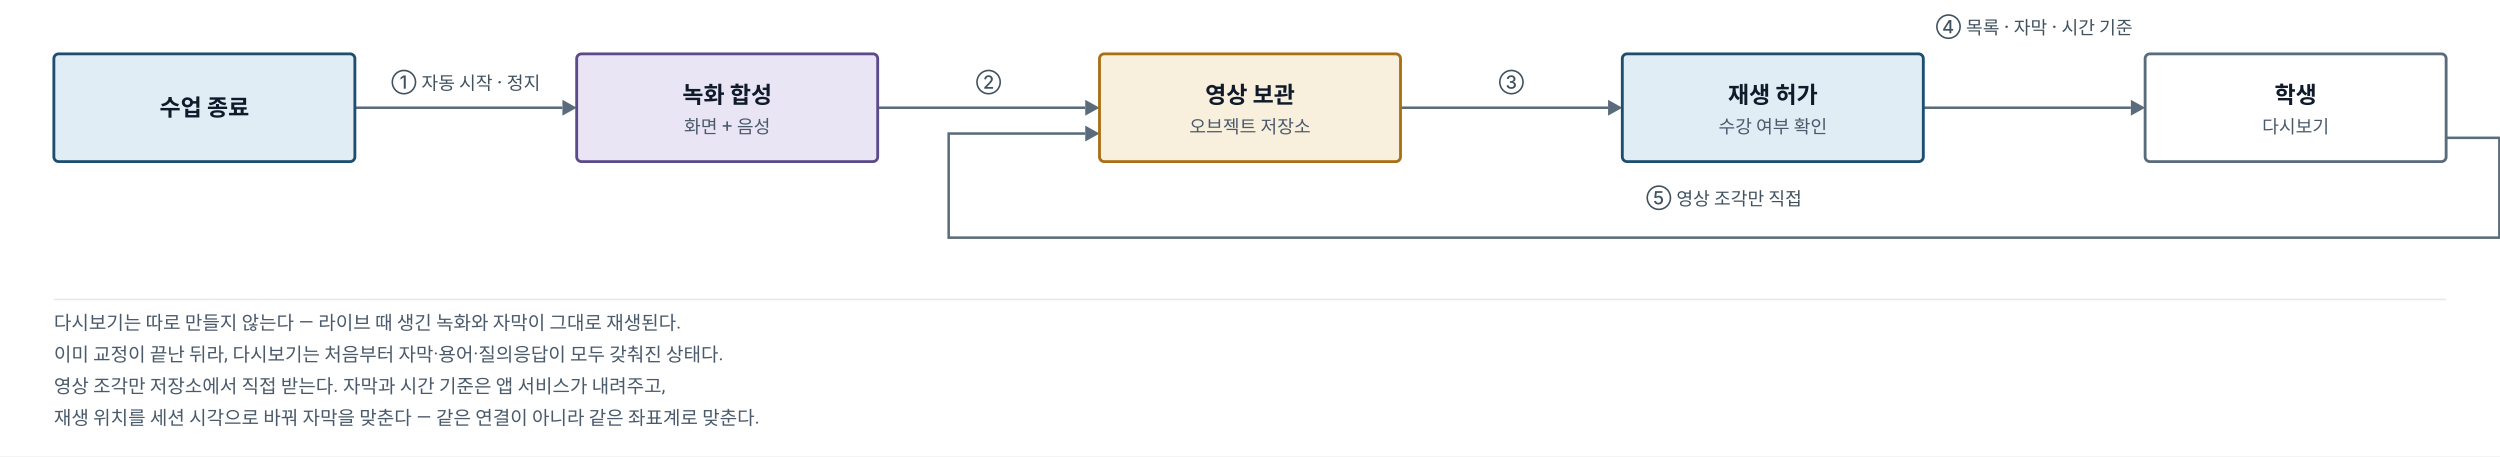
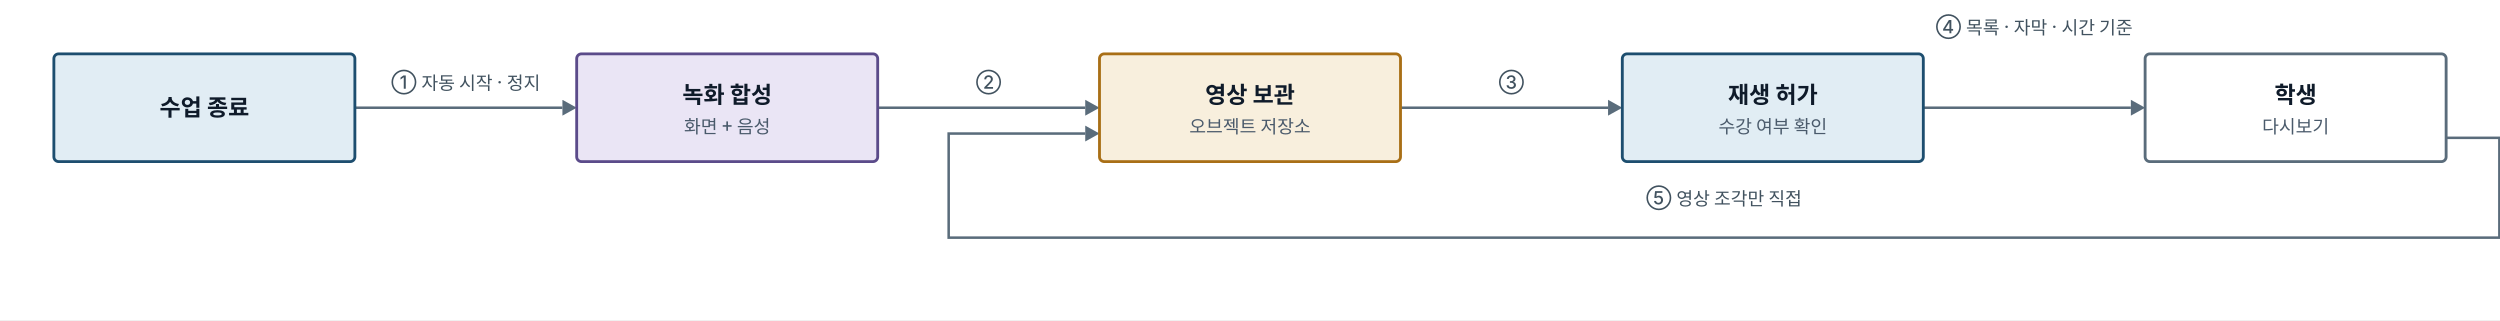
- <svg xmlns="http://www.w3.org/2000/svg" viewBox="0 0 1578 288" width="1578" height="288" role="img">
+ <svg xmlns="http://www.w3.org/2000/svg" viewBox="0 0 1578 202" width="1578" height="202" role="img">
  <style>text{font-family:system-ui,-apple-system,"Segoe UI",Roboto,"Malgun Gothic","Apple SD Gothic Neo","Noto Sans KR",sans-serif}</style>
  <rect width="100%" height="100%" fill="#FFFFFF" />
  <path d="M224.0,68.0 H355.0" fill="none" stroke="#5A6C7B" stroke-width="1.6" />
  <path d="M364.0,68.0 l-9,-5 l0,10 z" fill="#5A6C7B" />
  <path d="M554.0,68.0 H685.0" fill="none" stroke="#5A6C7B" stroke-width="1.6" />
  <path d="M694.0,68.0 l-9,-5 l0,10 z" fill="#5A6C7B" />
  <path d="M884.0,68.0 H1015.0" fill="none" stroke="#5A6C7B" stroke-width="1.6" />
  <path d="M1024.0,68.0 l-9,-5 l0,10 z" fill="#5A6C7B" />
  <path d="M1214.0,68.0 H1345.0" fill="none" stroke="#5A6C7B" stroke-width="1.6" />
  <path d="M1354.0,68.0 l-9,-5 l0,10 z" fill="#5A6C7B" />
  <path d="M1544.0,87.0 H1577.6 V150.0 H598.8 V84.3 H685.0" fill="none" stroke="#5A6C7B" stroke-width="1.6" />
  <path d="M694.0,84.3 l-9,-5 l0,10 z" fill="#5A6C7B" />
  <rect x="231.4" y="45.4" width="125.1" height="17.8" fill="#FFFFFF" rx="2" />
  <text x="294.0" y="56.0" text-anchor="middle" font-size="11.5" fill="#41525F" font-weight="500">① 자동 시작 · 정지</text>
  <rect x="611.8" y="45.4" width="24.5" height="17.8" fill="#FFFFFF" rx="2" />
  <text x="624.0" y="56.0" text-anchor="middle" font-size="11.5" fill="#41525F" font-weight="500">②</text>
  <rect x="941.8" y="45.4" width="24.5" height="17.8" fill="#FFFFFF" rx="2" />
  <text x="954.0" y="56.0" text-anchor="middle" font-size="11.5" fill="#41525F" font-weight="500">③</text>
  <rect x="1200.5" y="10.4" width="167.1" height="17.8" fill="#FFFFFF" rx="2" />
  <text x="1284.0" y="21.0" text-anchor="middle" font-size="11.5" fill="#41525F" font-weight="500">④ 목록 · 자막 · 시간 기준</text>
  <rect x="1026.2" y="118.4" width="124.0" height="17.8" fill="#FFFFFF" rx="2" />
  <text x="1088.2" y="129.0" text-anchor="middle" font-size="11.5" fill="#41525F" font-weight="500">⑤ 영상 조각만 직접</text>
  <rect x="34.0" y="34.0" width="190.0" height="68.0" rx="3" fill="#E1EDF4" stroke="#1D4E6F" stroke-width="1.8" />
  <text x="129.0" y="73.0" text-anchor="middle" font-size="14.5" font-weight="650" fill="#0F1B2A">수업 종료</text>
  <rect x="364.0" y="34.0" width="190.0" height="68.0" rx="3" fill="#EAE5F5" stroke="#5B4B8A" stroke-width="1.8" />
  <text x="459.0" y="65.0" text-anchor="middle" font-size="14.5" font-weight="650" fill="#0F1B2A">녹화 합성</text>
  <text x="459.0" y="84.0" text-anchor="middle" font-size="11.5" fill="#4A5A6B">화면 + 음성</text>
  <rect x="694.0" y="34.0" width="190.0" height="68.0" rx="3" fill="#F8EFDD" stroke="#A96F16" stroke-width="1.8" />
  <text x="789.0" y="65.0" text-anchor="middle" font-size="14.5" font-weight="650" fill="#0F1B2A">영상 보관</text>
  <text x="789.0" y="84.0" text-anchor="middle" font-size="11.5" fill="#4A5A6B">오브젝트 저장소</text>
  <rect x="1024.0" y="34.0" width="190.0" height="68.0" rx="3" fill="#E1EDF4" stroke="#1D4E6F" stroke-width="1.8" />
  <text x="1119.0" y="65.0" text-anchor="middle" font-size="14.5" font-weight="650" fill="#0F1B2A">재생 허가</text>
  <text x="1119.0" y="84.0" text-anchor="middle" font-size="11.5" fill="#4A5A6B">수강 여부 확인</text>
  <rect x="1354.0" y="34.0" width="190.0" height="68.0" rx="3" fill="#FFFFFF" stroke="#5A6C7B" stroke-width="1.8" />
  <text x="1449.0" y="65.0" text-anchor="middle" font-size="14.5" font-weight="650" fill="#0F1B2A">학생</text>
  <text x="1449.0" y="84.0" text-anchor="middle" font-size="11.5" fill="#4A5A6B">다시보기</text>
-   <line x1="34" y1="189.0" x2="1544.0" y2="189.0" stroke="#E3E9ED" />
-   <text x="34" y="208.0" font-size="12" fill="#4A5A6B">다시보기는 따로 만들지 않는다 — 라이브 때 생긴 녹화와 자막이 그대로 재생된다.</text>
-   <text x="34" y="228.0" font-size="12" fill="#4A5A6B">이미 교정이 끝난 뒤라, 다시보기는 처음부터 자막·용어·질의응답이 모두 갖춰진 상태다.</text>
-   <text x="34" y="248.0" font-size="12" fill="#4A5A6B">영상 조각만 저장소에서 직접 받는다. 자막과 시간 기준은 앱 서비스가 내려주고,</text>
-   <text x="34" y="268.0" font-size="12" fill="#4A5A6B">재생 위치를 세션 시각으로 바꿔 자막을 맞춘다 — 같은 연결이 아니라 같은 좌표계로 맞춘다.</text>
</svg>
